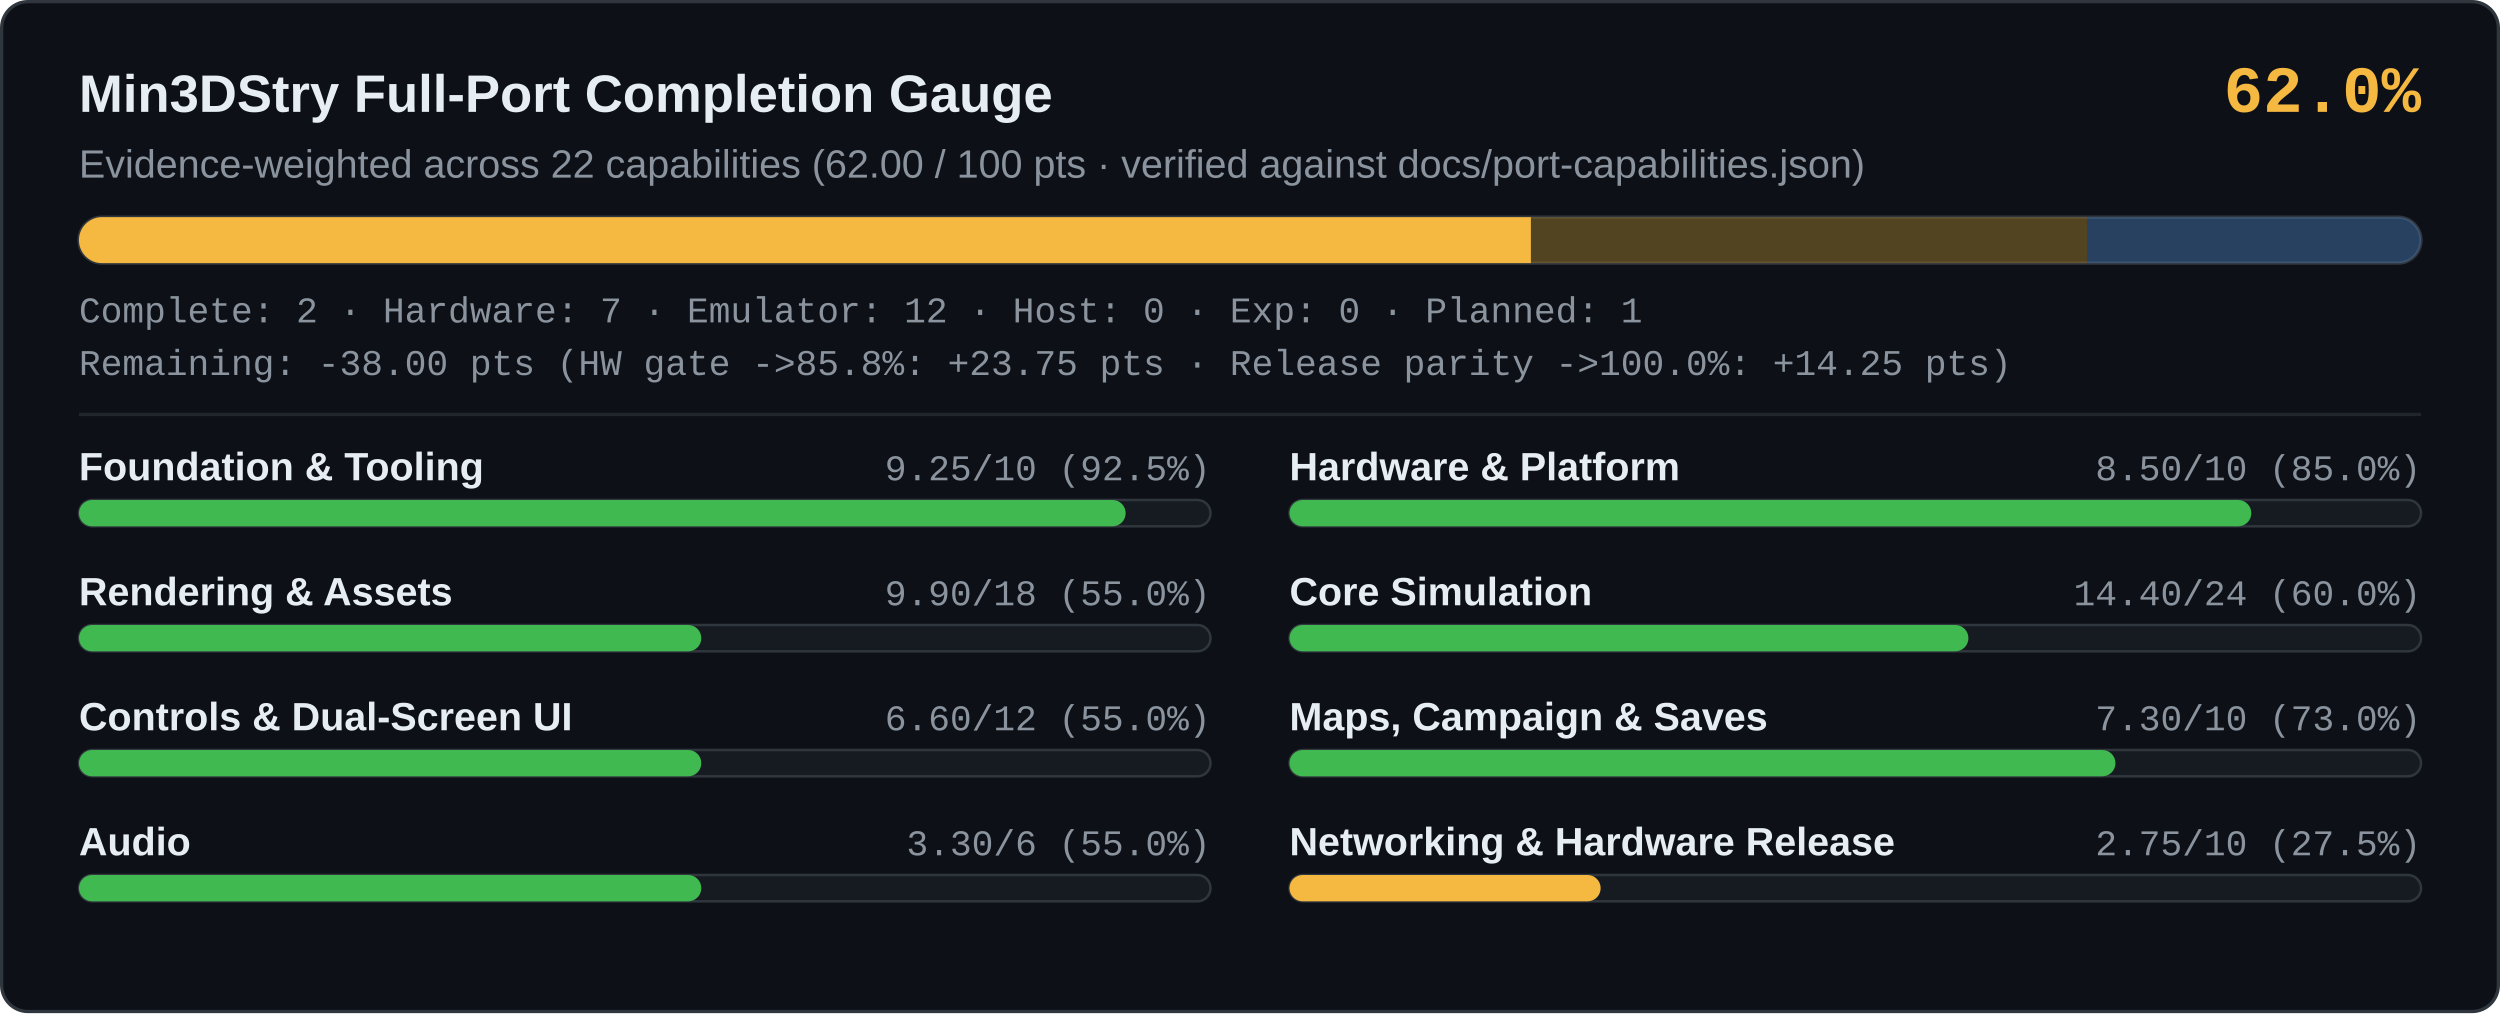
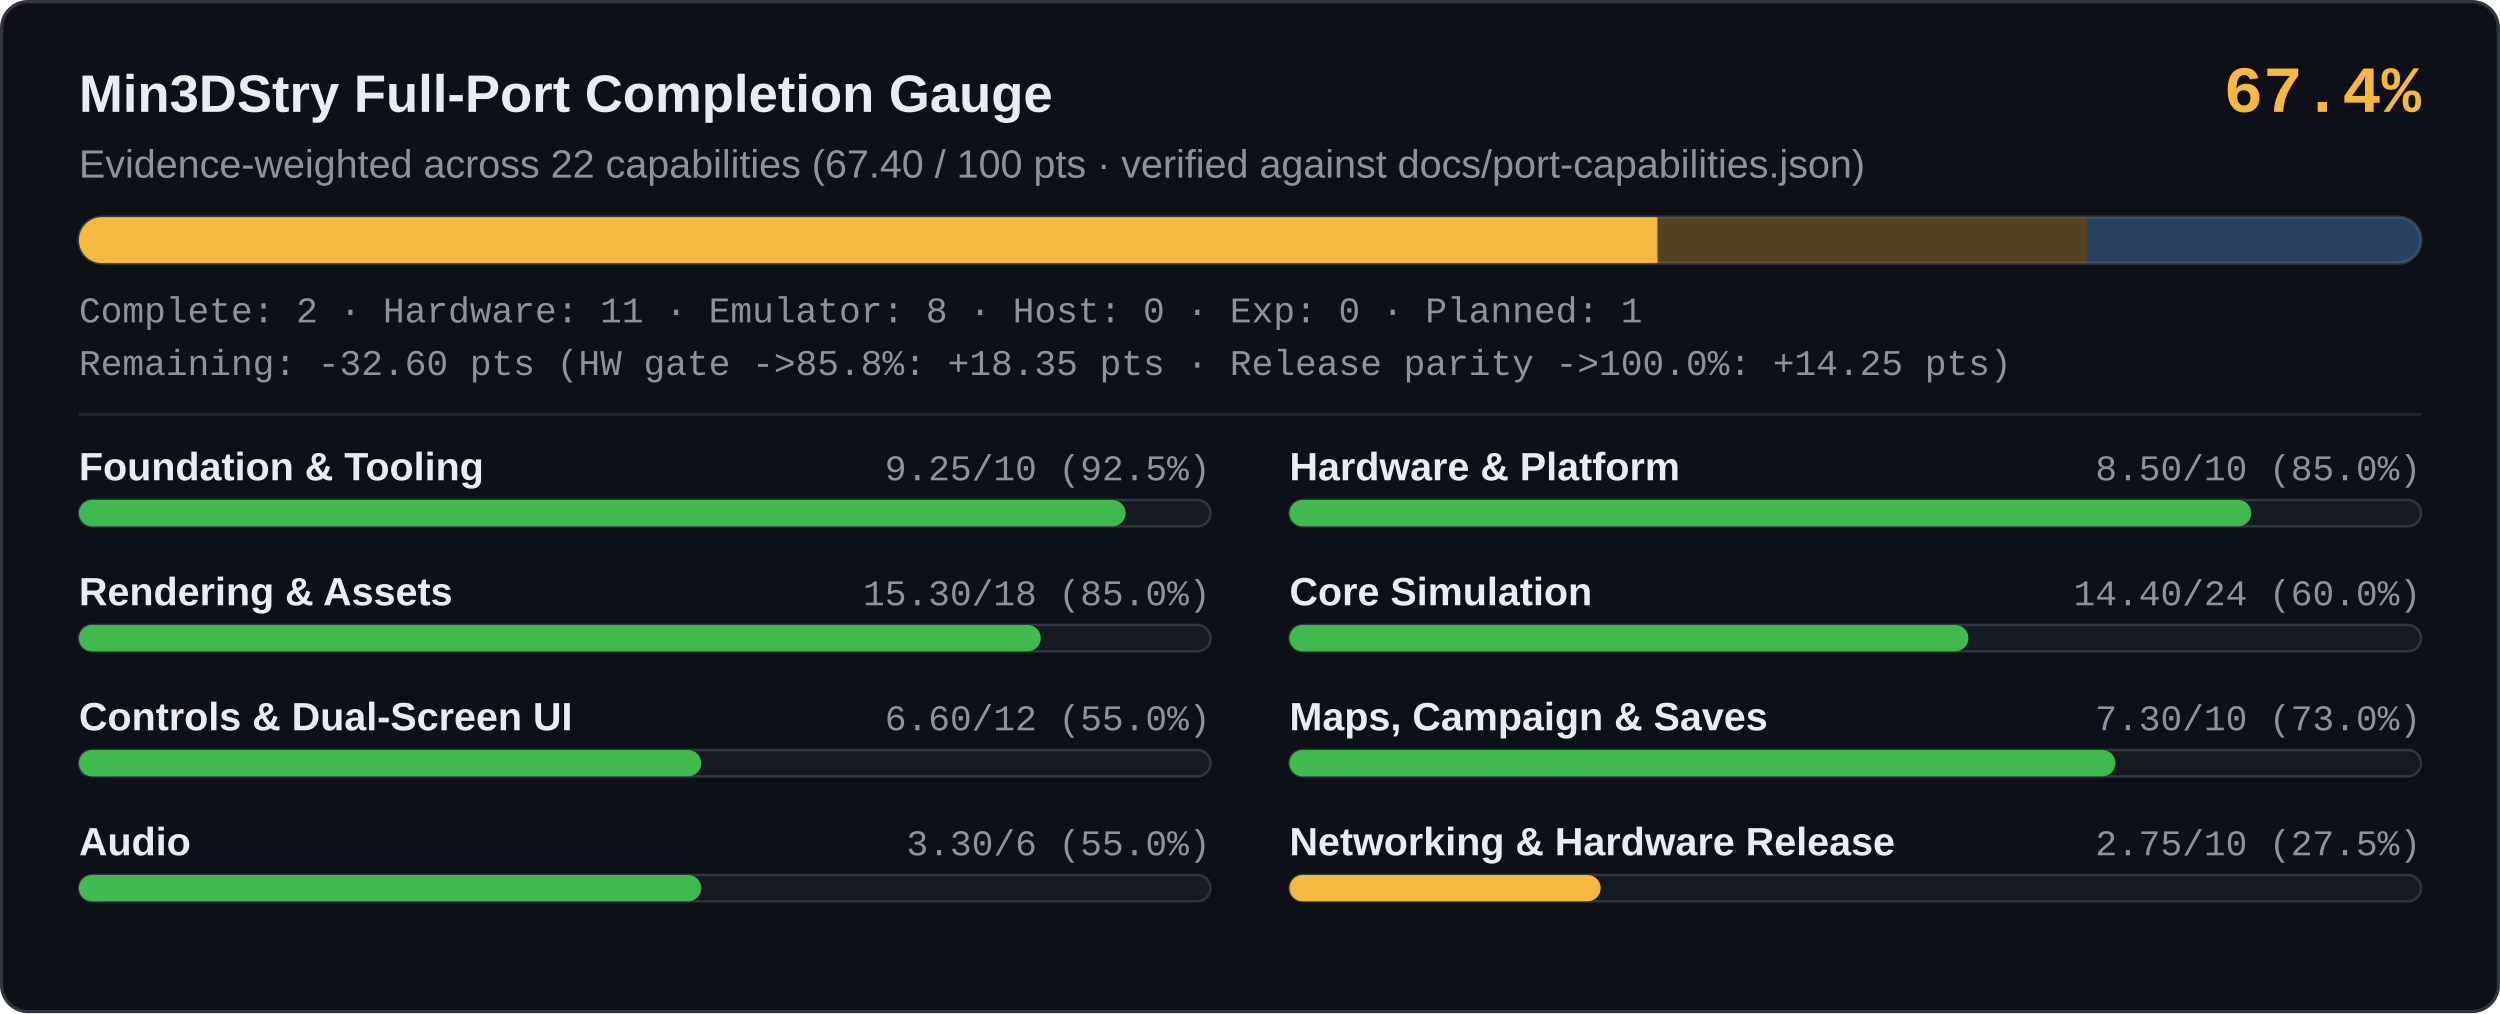
- <svg xmlns="http://www.w3.org/2000/svg" width="760" height="308" viewBox="0 0 760 308" role="img" aria-label="Min3DStry Port Completion 62.0%">
+ <svg xmlns="http://www.w3.org/2000/svg" width="760" height="308" viewBox="0 0 760 308" role="img" aria-label="Min3DStry Port Completion 67.4%">
  <defs>
    <clipPath id="barClip">
      <rect x="24" y="66" width="712" height="14" rx="7" />
    </clipPath>
  </defs>
  <rect x="0.5" y="0.5" width="759" height="307" rx="8" fill="#0d1117" stroke="#30363d" />
  <text x="24" y="34" fill="#e6edf3" font-family="Segoe UI, Ubuntu, Arial, sans-serif" font-size="16" font-weight="700">Min3DStry Full-Port Completion Gauge</text>
-   <text x="736" y="34" text-anchor="end" fill="#f5b841" font-family="Consolas, Liberation Mono, monospace" font-size="20" font-weight="700">62.0%</text>
-   <text x="24" y="54" fill="#8b949e" font-family="Segoe UI, Ubuntu, Arial, sans-serif" font-size="12">Evidence-weighted across 22 capabilities (62.00 / 100 pts · verified against docs/port-capabilities.json)</text>
+   <text x="736" y="34" text-anchor="end" fill="#f5b841" font-family="Consolas, Liberation Mono, monospace" font-size="20" font-weight="700">67.4%</text>
+   <text x="24" y="54" fill="#8b949e" font-family="Segoe UI, Ubuntu, Arial, sans-serif" font-size="12">Evidence-weighted across 22 capabilities (67.40 / 100 pts · verified against docs/port-capabilities.json)</text>
  <rect x="24" y="66" width="712" height="14" rx="7" fill="#161b22" stroke="#30363d" />
  <g clip-path="url(#barClip)">
-     <rect x="24" y="66" width="441.4" height="14" fill="#f5b841" />
-     <rect x="465.4" y="66" width="169.1" height="14" fill="#d29922" fill-opacity="0.32" />
-     <rect x="634.5" y="66" width="101.5" height="14" fill="#58a6ff" fill-opacity="0.28" />
+     <rect x="24" y="66" width="479.9" height="14" fill="#f5b841" />
+     <rect x="503.9" y="66" width="130.7" height="14" fill="#d29922" fill-opacity="0.32" />
+     <rect x="634.6" y="66" width="101.4" height="14" fill="#58a6ff" fill-opacity="0.28" />
  </g>
-   <text x="24" y="98" fill="#8b949e" font-family="Consolas, Liberation Mono, monospace" font-size="11">Complete: 2  ·  Hardware: 7  ·  Emulator: 12  ·  Host: 0  ·  Exp: 0  ·  Planned: 1</text>
-   <text x="24" y="114" fill="#8b949e" font-family="Consolas, Liberation Mono, monospace" font-size="11">Remaining: -38.00 pts  (HW gate -&gt;85.8%: +23.75 pts  ·  Release parity -&gt;100.0%: +14.25 pts)</text>
+   <text x="24" y="98" fill="#8b949e" font-family="Consolas, Liberation Mono, monospace" font-size="11">Complete: 2  ·  Hardware: 11  ·  Emulator: 8  ·  Host: 0  ·  Exp: 0  ·  Planned: 1</text>
+   <text x="24" y="114" fill="#8b949e" font-family="Consolas, Liberation Mono, monospace" font-size="11">Remaining: -32.60 pts  (HW gate -&gt;85.8%: +18.35 pts  ·  Release parity -&gt;100.0%: +14.25 pts)</text>
  <line x1="24" y1="126" x2="736" y2="126" stroke="#21262d" stroke-width="1" />
  <text x="24" y="146" fill="#e6edf3" font-family="Segoe UI, Ubuntu, Arial, sans-serif" font-size="12" font-weight="600">Foundation &amp; Tooling</text>
  <text x="368" y="146" text-anchor="end" fill="#8b949e" font-family="Consolas, Liberation Mono, monospace" font-size="11">9.25/10 (92.5%)</text>
  <rect x="24" y="152" width="344" height="8" rx="4" fill="#161b22" stroke="#30363d" stroke-width="0.75" />
  <rect x="24" y="152" width="318.2" height="8" rx="4" fill="#3fb950" />
  <text x="392" y="146" fill="#e6edf3" font-family="Segoe UI, Ubuntu, Arial, sans-serif" font-size="12" font-weight="600">Hardware &amp; Platform</text>
  <text x="736" y="146" text-anchor="end" fill="#8b949e" font-family="Consolas, Liberation Mono, monospace" font-size="11">8.50/10 (85.0%)</text>
  <rect x="392" y="152" width="344" height="8" rx="4" fill="#161b22" stroke="#30363d" stroke-width="0.75" />
  <rect x="392" y="152" width="292.4" height="8" rx="4" fill="#3fb950" />
  <text x="24" y="184" fill="#e6edf3" font-family="Segoe UI, Ubuntu, Arial, sans-serif" font-size="12" font-weight="600">Rendering &amp; Assets</text>
-   <text x="368" y="184" text-anchor="end" fill="#8b949e" font-family="Consolas, Liberation Mono, monospace" font-size="11">9.90/18 (55.0%)</text>
+   <text x="368" y="184" text-anchor="end" fill="#8b949e" font-family="Consolas, Liberation Mono, monospace" font-size="11">15.30/18 (85.0%)</text>
  <rect x="24" y="190" width="344" height="8" rx="4" fill="#161b22" stroke="#30363d" stroke-width="0.75" />
-   <rect x="24" y="190" width="189.2" height="8" rx="4" fill="#3fb950" />
+   <rect x="24" y="190" width="292.4" height="8" rx="4" fill="#3fb950" />
  <text x="392" y="184" fill="#e6edf3" font-family="Segoe UI, Ubuntu, Arial, sans-serif" font-size="12" font-weight="600">Core Simulation</text>
  <text x="736" y="184" text-anchor="end" fill="#8b949e" font-family="Consolas, Liberation Mono, monospace" font-size="11">14.40/24 (60.0%)</text>
  <rect x="392" y="190" width="344" height="8" rx="4" fill="#161b22" stroke="#30363d" stroke-width="0.75" />
  <rect x="392" y="190" width="206.4" height="8" rx="4" fill="#3fb950" />
  <text x="24" y="222" fill="#e6edf3" font-family="Segoe UI, Ubuntu, Arial, sans-serif" font-size="12" font-weight="600">Controls &amp; Dual-Screen UI</text>
  <text x="368" y="222" text-anchor="end" fill="#8b949e" font-family="Consolas, Liberation Mono, monospace" font-size="11">6.60/12 (55.0%)</text>
  <rect x="24" y="228" width="344" height="8" rx="4" fill="#161b22" stroke="#30363d" stroke-width="0.75" />
  <rect x="24" y="228" width="189.2" height="8" rx="4" fill="#3fb950" />
  <text x="392" y="222" fill="#e6edf3" font-family="Segoe UI, Ubuntu, Arial, sans-serif" font-size="12" font-weight="600">Maps, Campaign &amp; Saves</text>
  <text x="736" y="222" text-anchor="end" fill="#8b949e" font-family="Consolas, Liberation Mono, monospace" font-size="11">7.30/10 (73.0%)</text>
  <rect x="392" y="228" width="344" height="8" rx="4" fill="#161b22" stroke="#30363d" stroke-width="0.75" />
  <rect x="392" y="228" width="251.1" height="8" rx="4" fill="#3fb950" />
  <text x="24" y="260" fill="#e6edf3" font-family="Segoe UI, Ubuntu, Arial, sans-serif" font-size="12" font-weight="600">Audio</text>
  <text x="368" y="260" text-anchor="end" fill="#8b949e" font-family="Consolas, Liberation Mono, monospace" font-size="11">3.30/6 (55.0%)</text>
  <rect x="24" y="266" width="344" height="8" rx="4" fill="#161b22" stroke="#30363d" stroke-width="0.75" />
  <rect x="24" y="266" width="189.2" height="8" rx="4" fill="#3fb950" />
  <text x="392" y="260" fill="#e6edf3" font-family="Segoe UI, Ubuntu, Arial, sans-serif" font-size="12" font-weight="600">Networking &amp; Hardware Release</text>
  <text x="736" y="260" text-anchor="end" fill="#8b949e" font-family="Consolas, Liberation Mono, monospace" font-size="11">2.75/10 (27.5%)</text>
  <rect x="392" y="266" width="344" height="8" rx="4" fill="#161b22" stroke="#30363d" stroke-width="0.75" />
  <rect x="392" y="266" width="94.6" height="8" rx="4" fill="#f5b841" />
</svg>
